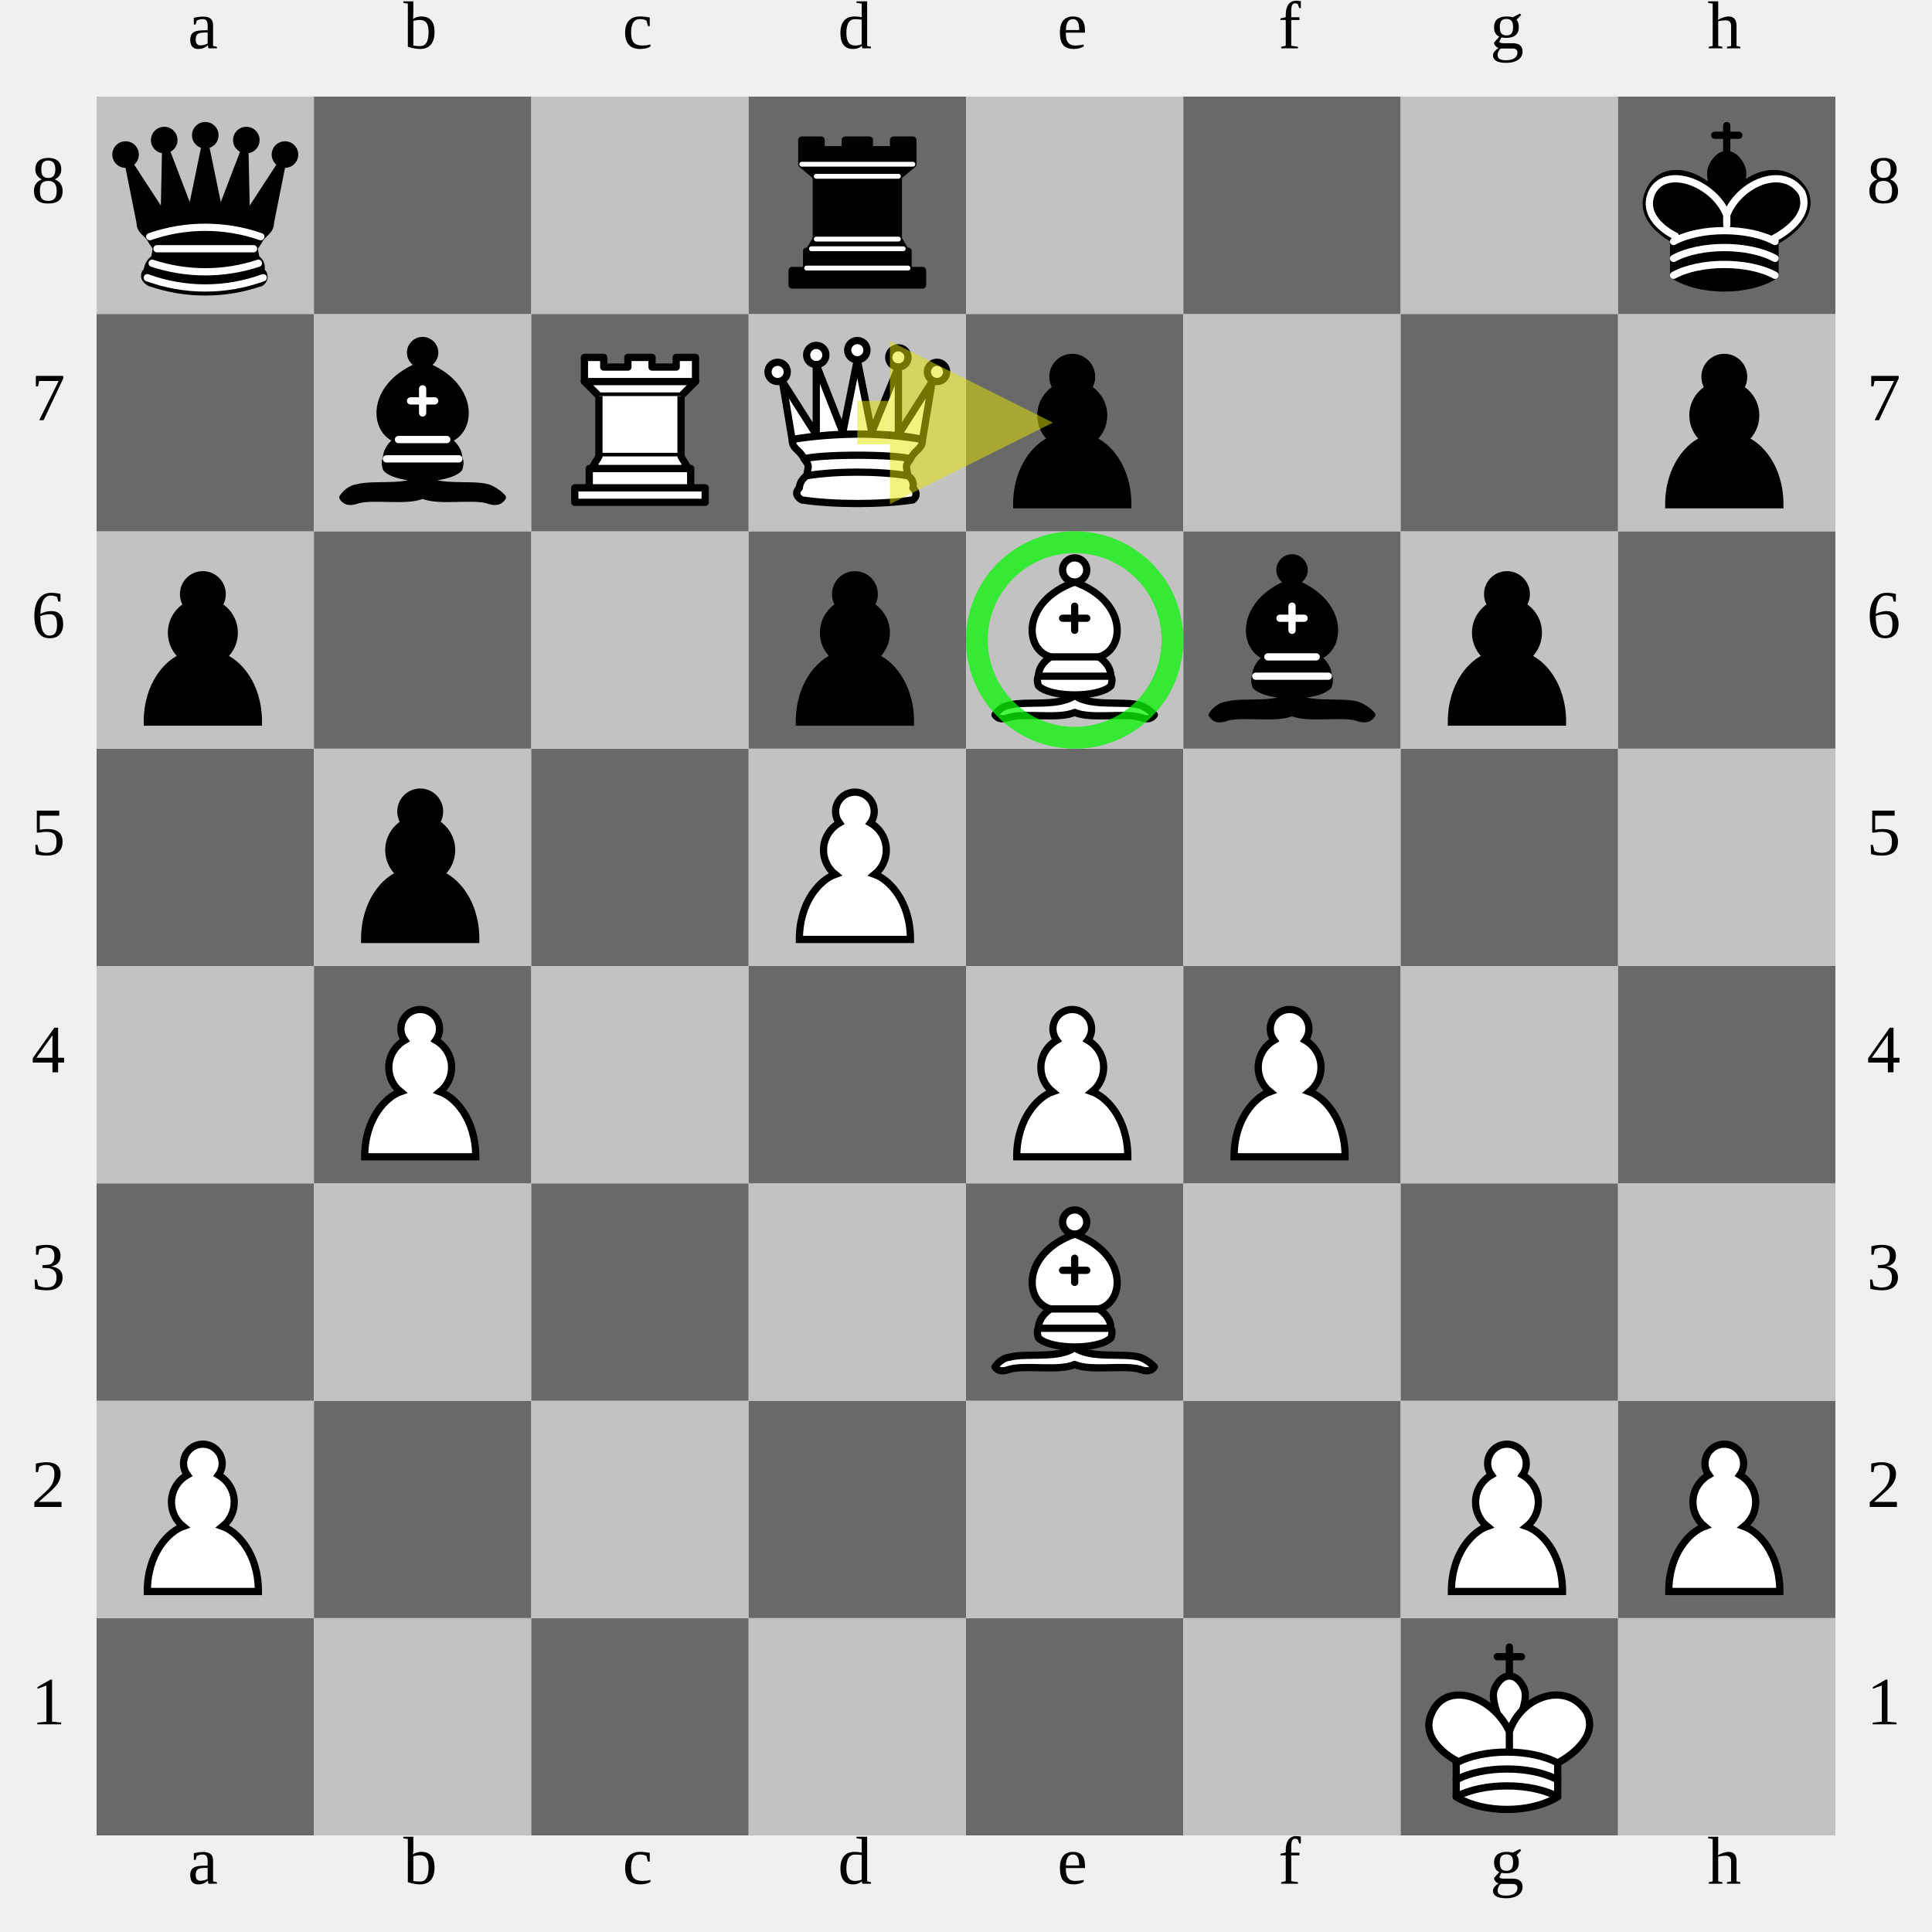
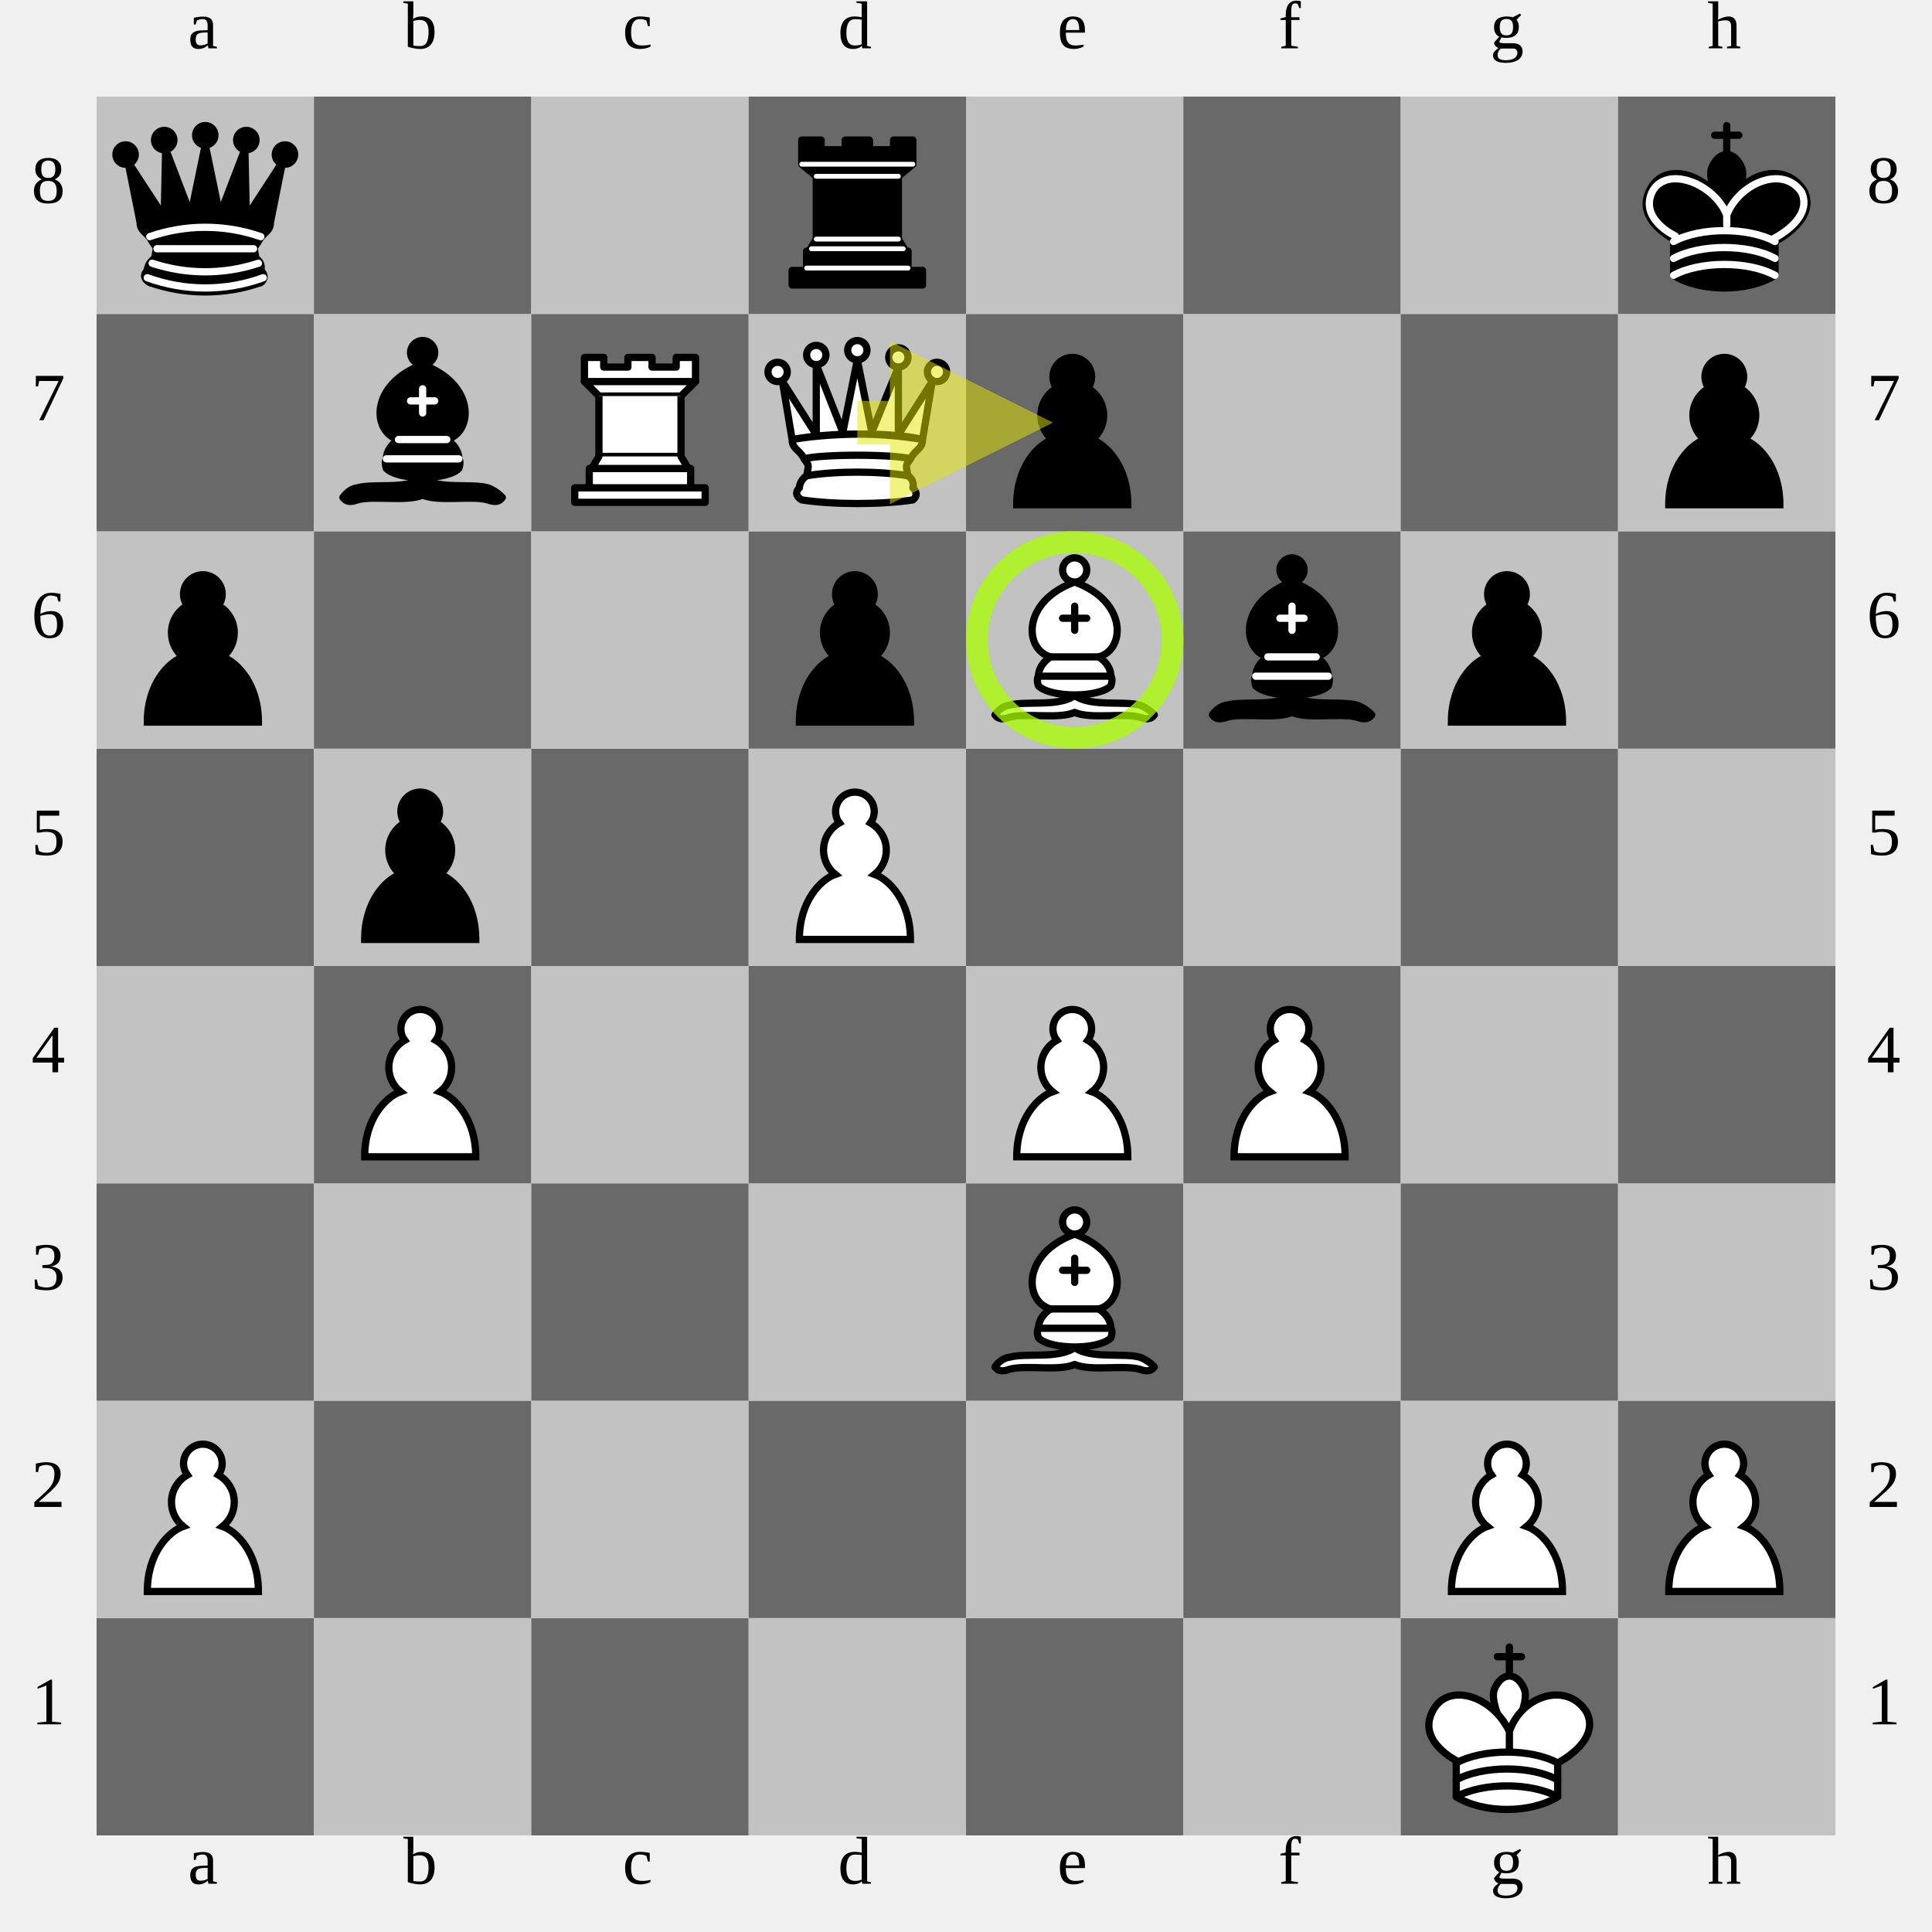
<svg xmlns="http://www.w3.org/2000/svg" xmlns:xlink="http://www.w3.org/1999/xlink" version="1.1" viewBox="0 0 400 400">
  <defs>
    <g class="white pawn" id="white-pawn">
      <path d="M22 9c-2.21 0-4 1.79-4 4 0 .89.29 1.71.78 2.38-1.95 1.12-3.28 3.21-3.28 5.62 0 2.03.94 3.84 2.41 5.03-3 1.06-7.41 5.55-7.41 13.47h23c0-7.92-4.41-12.41-7.41-13.47 1.47-1.19 2.41-3 2.41-5.03 0-2.41-1.33-4.5-3.28-5.62.49-.67.78-1.49.78-2.38 0-2.21-1.79-4-4-4z" fill="#fff" stroke="#000" stroke-linecap="round" stroke-width="1.5" />
    </g>
    <g class="white bishop" fill="none" fill-rule="evenodd" id="white-bishop" stroke="#000" stroke-linecap="round" stroke-linejoin="round" stroke-width="1.5">
      <g fill="#fff" stroke-linecap="butt">
        <path d="M9 36c3.39-.97 10.11.43 13.5-2 3.39 2.43 10.11 1.03 13.5 2 0 0 1.65.54 3 2-.68.97-1.65.99-3 .5-3.39-.97-10.11.46-13.5-1-3.39 1.46-10.11.03-13.5 1-1.354.49-2.323.47-3-.5 1.354-1.94 3-2 3-2zM15 32c2.5 2.5 12.5 2.5 15 0 .5-1.5 0-2 0-2 0-2.5-2.5-4-2.5-4 5.5-1.5 6-11.5-5-15.5-11 4-10.5 14-5 15.5 0 0-2.5 1.5-2.5 4 0 0-.5.5 0 2zM25 8a2.5 2.5 0 1 1-5 0 2.5 2.5 0 1 1 5 0z" />
      </g>
      <path d="M17.5 26h10M15 30h15m-7.5-14.5v5M20 18h5" stroke-linejoin="miter" />
    </g>
    <g class="white rook" fill="#fff" fill-rule="evenodd" id="white-rook" stroke="#000" stroke-linecap="round" stroke-linejoin="round" stroke-width="1.5">
      <path d="M9 39h27v-3H9v3zM12 36v-4h21v4H12zM11 14V9h4v2h5V9h5v2h5V9h4v5" stroke-linecap="butt" />
      <path d="M34 14l-3 3H14l-3-3" />
      <path d="M31 17v12.5H14V17" stroke-linecap="butt" stroke-linejoin="miter" />
      <path d="M31 29.5l1.5 2.5h-20l1.5-2.5" />
      <path d="M11 14h23" fill="none" stroke-linejoin="miter" />
    </g>
    <g class="white queen" fill="#fff" fill-rule="evenodd" id="white-queen" stroke="#000" stroke-linecap="round" stroke-linejoin="round" stroke-width="1.5">
      <path d="M8 12a2 2 0 1 1-4 0 2 2 0 1 1 4 0zM24.5 7.5a2 2 0 1 1-4 0 2 2 0 1 1 4 0zM41 12a2 2 0 1 1-4 0 2 2 0 1 1 4 0zM16 8.5a2 2 0 1 1-4 0 2 2 0 1 1 4 0zM33 9a2 2 0 1 1-4 0 2 2 0 1 1 4 0z" />
      <path d="M9 26c8.5-1.5 21-1.5 27 0l2-12-7 11V11l-5.5 13.5-3-15-3 15-5.5-14V25L7 14l2 12zM9 26c0 2 1.5 2 2.5 4 1 1.5 1 1 .5 3.5-1.5 1-1.5 2.5-1.5 2.5-1.5 1.5.5 2.5.5 2.5 6.5 1 16.5 1 23 0 0 0 1.5-1 0-2.5 0 0 .5-1.5-1-2.5-.5-2.5-.5-2 .5-3.5 1-2 2.5-2 2.5-4-8.5-1.5-18.5-1.5-27 0z" stroke-linecap="butt" />
      <path d="M11.5 30c3.5-1 18.5-1 22 0M12 33.5c6-1 15-1 21 0" fill="none" />
    </g>
    <g class="white king" fill="none" fill-rule="evenodd" id="white-king" stroke="#000" stroke-linecap="round" stroke-linejoin="round" stroke-width="1.5">
      <path d="M22.5 11.63V6M20 8h5" stroke-linejoin="miter" />
      <path d="M22.5 25s4.5-7.5 3-10.5c0 0-1-2.5-3-2.5s-3 2.5-3 2.5c-1.5 3 3 10.5 3 10.5" fill="#fff" stroke-linecap="butt" stroke-linejoin="miter" />
      <path d="M11.5 37c5.5 3.5 15.5 3.5 21 0v-7s9-4.5 6-10.5c-4-6.5-13.5-3.5-16 4V27v-3.5c-3.5-7.5-13-10.5-16-4-3 6 5 10 5 10V37z" fill="#fff" />
      <path d="M11.5 30c5.5-3 15.5-3 21 0m-21 3.5c5.5-3 15.5-3 21 0m-21 3.5c5.5-3 15.5-3 21 0" />
    </g>
    <g class="black pawn" id="black-pawn">
      <path d="M22 9c-2.21 0-4 1.79-4 4 0 .89.29 1.71.78 2.38-1.95 1.12-3.28 3.21-3.28 5.62 0 2.03.94 3.84 2.41 5.03-3 1.06-7.41 5.55-7.41 13.47h23c0-7.92-4.41-12.41-7.41-13.47 1.47-1.19 2.41-3 2.41-5.03 0-2.41-1.33-4.5-3.28-5.62.49-.67.78-1.49.78-2.38 0-2.21-1.79-4-4-4z" stroke="#000" stroke-linecap="round" stroke-width="1.5" />
    </g>
    <g class="black bishop" fill="none" fill-rule="evenodd" id="black-bishop" stroke="#000" stroke-linecap="round" stroke-linejoin="round" stroke-width="1.5">
      <path d="M9 36c3.39-.97 10.11.43 13.5-2 3.39 2.43 10.11 1.03 13.5 2 0 0 1.65.54 3 2-.68.97-1.65.99-3 .5-3.39-.97-10.11.46-13.5-1-3.39 1.46-10.11.03-13.5 1-1.354.49-2.323.47-3-.5 1.354-1.94 3-2 3-2zm6-4c2.5 2.5 12.5 2.5 15 0 .5-1.5 0-2 0-2 0-2.5-2.5-4-2.5-4 5.5-1.5 6-11.5-5-15.5-11 4-10.5 14-5 15.5 0 0-2.5 1.5-2.5 4 0 0-.5.5 0 2zM25 8a2.5 2.5 0 1 1-5 0 2.5 2.5 0 1 1 5 0z" fill="#000" stroke-linecap="butt" />
      <path d="M17.5 26h10M15 30h15m-7.5-14.5v5M20 18h5" stroke="#fff" stroke-linejoin="miter" />
    </g>
    <g class="black rook" fill="#000" fill-rule="evenodd" id="black-rook" stroke="#000" stroke-linecap="round" stroke-linejoin="round" stroke-width="1.5">
      <path d="M9 39h27v-3H9v3zM12.5 32l1.5-2.5h17l1.5 2.5h-20zM12 36v-4h21v4H12z" stroke-linecap="butt" />
      <path d="M14 29.5v-13h17v13H14z" stroke-linecap="butt" stroke-linejoin="miter" />
      <path d="M14 16.5L11 14h23l-3 2.5H14zM11 14V9h4v2h5V9h5v2h5V9h4v5H11z" stroke-linecap="butt" />
      <path d="M12 35.5h21M13 31.5h19M14 29.5h17M14 16.5h17M11 14h23" fill="none" stroke="#fff" stroke-linejoin="miter" stroke-width="1" />
    </g>
    <g class="black queen" fill="#000" fill-rule="evenodd" id="black-queen" stroke="#000" stroke-linecap="round" stroke-linejoin="round" stroke-width="1.5">
      <g fill="#000" stroke="none">
        <circle cx="6" cy="12" r="2.75" />
        <circle cx="14" cy="9" r="2.75" />
        <circle cx="22.5" cy="8" r="2.75" />
        <circle cx="31" cy="9" r="2.75" />
        <circle cx="39" cy="12" r="2.75" />
      </g>
      <path d="M9 26c8.5-1.5 21-1.5 27 0l2.5-12.5L31 25l-.3-14.1-5.2 13.6-3-14.5-3 14.5-5.2-13.6L14 25 6.5 13.5 9 26zM9 26c0 2 1.5 2 2.5 4 1 1.5 1 1 .5 3.5-1.5 1-1.5 2.5-1.5 2.5-1.5 1.5.5 2.5.5 2.5 6.5 1 16.5 1 23 0 0 0 1.5-1 0-2.5 0 0 .5-1.5-1-2.5-.5-2.5-.5-2 .5-3.5 1-2 2.5-2 2.5-4-8.5-1.5-18.5-1.5-27 0z" stroke-linecap="butt" />
      <path d="M11 38.5a35 35 1 0 0 23 0" fill="none" stroke-linecap="butt" />
      <path d="M11 29a35 35 1 0 1 23 0M12.5 31.5h20M11.5 34.5a35 35 1 0 0 22 0M10.5 37.5a35 35 1 0 0 24 0" fill="none" stroke="#fff" />
    </g>
    <g class="black king" fill="none" fill-rule="evenodd" id="black-king" stroke="#000" stroke-linecap="round" stroke-linejoin="round" stroke-width="1.5">
      <path d="M22.5 11.63V6" stroke-linejoin="miter" />
      <path d="M22.5 25s4.5-7.5 3-10.5c0 0-1-2.5-3-2.5s-3 2.5-3 2.5c-1.5 3 3 10.5 3 10.5" fill="#000" stroke-linecap="butt" stroke-linejoin="miter" />
      <path d="M11.5 37c5.5 3.5 15.5 3.5 21 0v-7s9-4.5 6-10.5c-4-6.5-13.5-3.5-16 4V27v-3.5c-3.5-7.5-13-10.5-16-4-3 6 5 10 5 10V37z" fill="#000" />
      <path d="M20 8h5" stroke-linejoin="miter" />
      <path d="M32 29.5s8.5-4 6.03-9.65C34.15 14 25 18 22.5 24.5l.01 2.1-.01-2.1C20 18 9.906 14 6.997 19.85c-2.497 5.65 4.853 9 4.853 9M11.5 30c5.5-3 15.5-3 21 0m-21 3.5c5.5-3 15.5-3 21 0m-21 3.5c5.5-3 15.5-3 21 0" stroke="#fff" />
    </g>
  </defs>
  <rect class="square dark a1" fill="#696969" height="45" stroke="none" width="45" x="20" y="335" />
  <rect class="square light b1" fill="#c2c2c2" height="45" stroke="none" width="45" x="65" y="335" />
  <rect class="square dark c1" fill="#696969" height="45" stroke="none" width="45" x="110" y="335" />
  <rect class="square light d1" fill="#c2c2c2" height="45" stroke="none" width="45" x="155" y="335" />
  <rect class="square dark e1" fill="#696969" height="45" stroke="none" width="45" x="200" y="335" />
  <rect class="square light f1" fill="#c2c2c2" height="45" stroke="none" width="45" x="245" y="335" />
  <rect class="square dark g1" fill="#696969" height="45" stroke="none" width="45" x="290" y="335" />
  <use transform="translate(290, 335)" xlink:href="#white-king" />
  <rect class="square light h1" fill="#c2c2c2" height="45" stroke="none" width="45" x="335" y="335" />
  <rect class="square light a2" fill="#c2c2c2" height="45" stroke="none" width="45" x="20" y="290" />
  <use transform="translate(20, 290)" xlink:href="#white-pawn" />
  <rect class="square dark b2" fill="#696969" height="45" stroke="none" width="45" x="65" y="290" />
  <rect class="square light c2" fill="#c2c2c2" height="45" stroke="none" width="45" x="110" y="290" />
  <rect class="square dark d2" fill="#696969" height="45" stroke="none" width="45" x="155" y="290" />
  <rect class="square light e2" fill="#c2c2c2" height="45" stroke="none" width="45" x="200" y="290" />
  <rect class="square dark f2" fill="#696969" height="45" stroke="none" width="45" x="245" y="290" />
  <rect class="square light g2" fill="#c2c2c2" height="45" stroke="none" width="45" x="290" y="290" />
  <use transform="translate(290, 290)" xlink:href="#white-pawn" />
  <rect class="square dark h2" fill="#696969" height="45" stroke="none" width="45" x="335" y="290" />
  <use transform="translate(335, 290)" xlink:href="#white-pawn" />
  <rect class="square dark a3" fill="#696969" height="45" stroke="none" width="45" x="20" y="245" />
  <rect class="square light b3" fill="#c2c2c2" height="45" stroke="none" width="45" x="65" y="245" />
  <rect class="square dark c3" fill="#696969" height="45" stroke="none" width="45" x="110" y="245" />
  <rect class="square light d3" fill="#c2c2c2" height="45" stroke="none" width="45" x="155" y="245" />
  <rect class="square dark e3" fill="#696969" height="45" stroke="none" width="45" x="200" y="245" />
  <use transform="translate(200, 245)" xlink:href="#white-bishop" />
  <rect class="square light f3" fill="#c2c2c2" height="45" stroke="none" width="45" x="245" y="245" />
  <rect class="square dark g3" fill="#696969" height="45" stroke="none" width="45" x="290" y="245" />
  <rect class="square light h3" fill="#c2c2c2" height="45" stroke="none" width="45" x="335" y="245" />
  <rect class="square light a4" fill="#c2c2c2" height="45" stroke="none" width="45" x="20" y="200" />
  <rect class="square dark b4" fill="#696969" height="45" stroke="none" width="45" x="65" y="200" />
  <use transform="translate(65, 200)" xlink:href="#white-pawn" />
  <rect class="square light c4" fill="#c2c2c2" height="45" stroke="none" width="45" x="110" y="200" />
  <rect class="square dark d4" fill="#696969" height="45" stroke="none" width="45" x="155" y="200" />
  <rect class="square light e4" fill="#c2c2c2" height="45" stroke="none" width="45" x="200" y="200" />
  <use transform="translate(200, 200)" xlink:href="#white-pawn" />
  <rect class="square dark f4" fill="#696969" height="45" stroke="none" width="45" x="245" y="200" />
  <use transform="translate(245, 200)" xlink:href="#white-pawn" />
  <rect class="square light g4" fill="#c2c2c2" height="45" stroke="none" width="45" x="290" y="200" />
  <rect class="square dark h4" fill="#696969" height="45" stroke="none" width="45" x="335" y="200" />
  <rect class="square dark a5" fill="#696969" height="45" stroke="none" width="45" x="20" y="155" />
  <rect class="square light b5" fill="#c2c2c2" height="45" stroke="none" width="45" x="65" y="155" />
  <use transform="translate(65, 155)" xlink:href="#black-pawn" />
  <rect class="square dark c5" fill="#696969" height="45" stroke="none" width="45" x="110" y="155" />
  <rect class="square light d5" fill="#c2c2c2" height="45" stroke="none" width="45" x="155" y="155" />
  <use transform="translate(155, 155)" xlink:href="#white-pawn" />
  <rect class="square dark e5" fill="#696969" height="45" stroke="none" width="45" x="200" y="155" />
  <rect class="square light f5" fill="#c2c2c2" height="45" stroke="none" width="45" x="245" y="155" />
  <rect class="square dark g5" fill="#696969" height="45" stroke="none" width="45" x="290" y="155" />
  <rect class="square light h5" fill="#c2c2c2" height="45" stroke="none" width="45" x="335" y="155" />
  <rect class="square light a6" fill="#c2c2c2" height="45" stroke="none" width="45" x="20" y="110" />
  <use transform="translate(20, 110)" xlink:href="#black-pawn" />
  <rect class="square dark b6" fill="#696969" height="45" stroke="none" width="45" x="65" y="110" />
  <rect class="square light c6" fill="#c2c2c2" height="45" stroke="none" width="45" x="110" y="110" />
  <rect class="square dark d6" fill="#696969" height="45" stroke="none" width="45" x="155" y="110" />
  <use transform="translate(155, 110)" xlink:href="#black-pawn" />
  <rect class="square light e6" fill="#c2c2c2" height="45" stroke="none" width="45" x="200" y="110" />
  <use transform="translate(200, 110)" xlink:href="#white-bishop" />
  <rect class="square dark f6" fill="#696969" height="45" stroke="none" width="45" x="245" y="110" />
  <use transform="translate(245, 110)" xlink:href="#black-bishop" />
  <rect class="square light g6" fill="#c2c2c2" height="45" stroke="none" width="45" x="290" y="110" />
  <use transform="translate(290, 110)" xlink:href="#black-pawn" />
  <rect class="square dark h6" fill="#696969" height="45" stroke="none" width="45" x="335" y="110" />
  <rect class="square dark a7" fill="#696969" height="45" stroke="none" width="45" x="20" y="65" />
  <rect class="square light b7" fill="#c2c2c2" height="45" stroke="none" width="45" x="65" y="65" />
  <use transform="translate(65, 65)" xlink:href="#black-bishop" />
  <rect class="square dark c7" fill="#696969" height="45" stroke="none" width="45" x="110" y="65" />
  <use transform="translate(110, 65)" xlink:href="#white-rook" />
  <rect class="square light d7" fill="#c2c2c2" height="45" stroke="none" width="45" x="155" y="65" />
  <use transform="translate(155, 65)" xlink:href="#white-queen" />
  <rect class="square dark e7" fill="#696969" height="45" stroke="none" width="45" x="200" y="65" />
  <use transform="translate(200, 65)" xlink:href="#black-pawn" />
  <rect class="square light f7" fill="#c2c2c2" height="45" stroke="none" width="45" x="245" y="65" />
  <rect class="square dark g7" fill="#696969" height="45" stroke="none" width="45" x="290" y="65" />
  <rect class="square light h7" fill="#c2c2c2" height="45" stroke="none" width="45" x="335" y="65" />
  <use transform="translate(335, 65)" xlink:href="#black-pawn" />
  <rect class="square light a8" fill="#c2c2c2" height="45" stroke="none" width="45" x="20" y="20" />
  <use transform="translate(20, 20)" xlink:href="#black-queen" />
  <rect class="square dark b8" fill="#696969" height="45" stroke="none" width="45" x="65" y="20" />
  <rect class="square light c8" fill="#c2c2c2" height="45" stroke="none" width="45" x="110" y="20" />
  <rect class="square dark d8" fill="#696969" height="45" stroke="none" width="45" x="155" y="20" />
  <use transform="translate(155, 20)" xlink:href="#black-rook" />
  <rect class="square light e8" fill="#c2c2c2" height="45" stroke="none" width="45" x="200" y="20" />
  <rect class="square dark f8" fill="#696969" height="45" stroke="none" width="45" x="245" y="20" />
  <rect class="square light g8" fill="#c2c2c2" height="45" stroke="none" width="45" x="290" y="20" />
  <rect class="square dark h8" fill="#696969" height="45" stroke="none" width="45" x="335" y="20" />
  <use transform="translate(335, 20)" xlink:href="#black-king" />
  <text alignment-baseline="middle" font-size="14" text-anchor="middle" x="42" y="10">a</text>
  <text alignment-baseline="middle" font-size="14" text-anchor="middle" x="42" y="390">a</text>
  <text alignment-baseline="middle" font-size="14" text-anchor="middle" x="87" y="10">b</text>
  <text alignment-baseline="middle" font-size="14" text-anchor="middle" x="87" y="390">b</text>
  <text alignment-baseline="middle" font-size="14" text-anchor="middle" x="132" y="10">c</text>
  <text alignment-baseline="middle" font-size="14" text-anchor="middle" x="132" y="390">c</text>
  <text alignment-baseline="middle" font-size="14" text-anchor="middle" x="177" y="10">d</text>
  <text alignment-baseline="middle" font-size="14" text-anchor="middle" x="177" y="390">d</text>
  <text alignment-baseline="middle" font-size="14" text-anchor="middle" x="222" y="10">e</text>
  <text alignment-baseline="middle" font-size="14" text-anchor="middle" x="222" y="390">e</text>
  <text alignment-baseline="middle" font-size="14" text-anchor="middle" x="267" y="10">f</text>
  <text alignment-baseline="middle" font-size="14" text-anchor="middle" x="267" y="390">f</text>
  <text alignment-baseline="middle" font-size="14" text-anchor="middle" x="312" y="10">g</text>
  <text alignment-baseline="middle" font-size="14" text-anchor="middle" x="312" y="390">g</text>
  <text alignment-baseline="middle" font-size="14" text-anchor="middle" x="357" y="10">h</text>
  <text alignment-baseline="middle" font-size="14" text-anchor="middle" x="357" y="390">h</text>
  <text alignment-baseline="middle" font-size="14" text-anchor="middle" x="10" y="357">1</text>
  <text alignment-baseline="middle" font-size="14" text-anchor="middle" x="390" y="357">1</text>
  <text alignment-baseline="middle" font-size="14" text-anchor="middle" x="10" y="312">2</text>
  <text alignment-baseline="middle" font-size="14" text-anchor="middle" x="390" y="312">2</text>
  <text alignment-baseline="middle" font-size="14" text-anchor="middle" x="10" y="267">3</text>
  <text alignment-baseline="middle" font-size="14" text-anchor="middle" x="390" y="267">3</text>
  <text alignment-baseline="middle" font-size="14" text-anchor="middle" x="10" y="222">4</text>
  <text alignment-baseline="middle" font-size="14" text-anchor="middle" x="390" y="222">4</text>
  <text alignment-baseline="middle" font-size="14" text-anchor="middle" x="10" y="177">5</text>
  <text alignment-baseline="middle" font-size="14" text-anchor="middle" x="390" y="177">5</text>
  <text alignment-baseline="middle" font-size="14" text-anchor="middle" x="10" y="132">6</text>
  <text alignment-baseline="middle" font-size="14" text-anchor="middle" x="390" y="132">6</text>
  <text alignment-baseline="middle" font-size="14" text-anchor="middle" x="10" y="87">7</text>
  <text alignment-baseline="middle" font-size="14" text-anchor="middle" x="390" y="87">7</text>
  <text alignment-baseline="middle" font-size="14" text-anchor="middle" x="10" y="42">8</text>
  <text alignment-baseline="middle" font-size="14" text-anchor="middle" x="390" y="42">8</text>
  <line class="arrow" opacity="0.5" stroke="#e6e600" stroke-linecap="butt" stroke-width="9.0" x1="177.5" x2="184.25" y1="87.5" y2="87.5" />
  <polygon class="arrow" fill="#e6e600" opacity="0.5" points="218.0,87.5 184.25,70.625 184.25,104.375" />
-   <circle cx="222.5" cy="132.5" fill="none" opacity="0.5" r="20.25" stroke="#13E30F" stroke-width="4.5" />
-   <circle cx="222.5" cy="132.5" fill="none" opacity="0.5" r="20.25" stroke="#00FF00" stroke-width="4.5" />
+   <circle cx="222.5" cy="132.5" fill="none" opacity="0.5" r="20.25" stroke="#00ff00" stroke-width="4.5" />
+   <circle cx="222.5" cy="132.5" fill="none" opacity="0.5" r="20.25" stroke="#ffff00" stroke-width="4.5" />
</svg>
